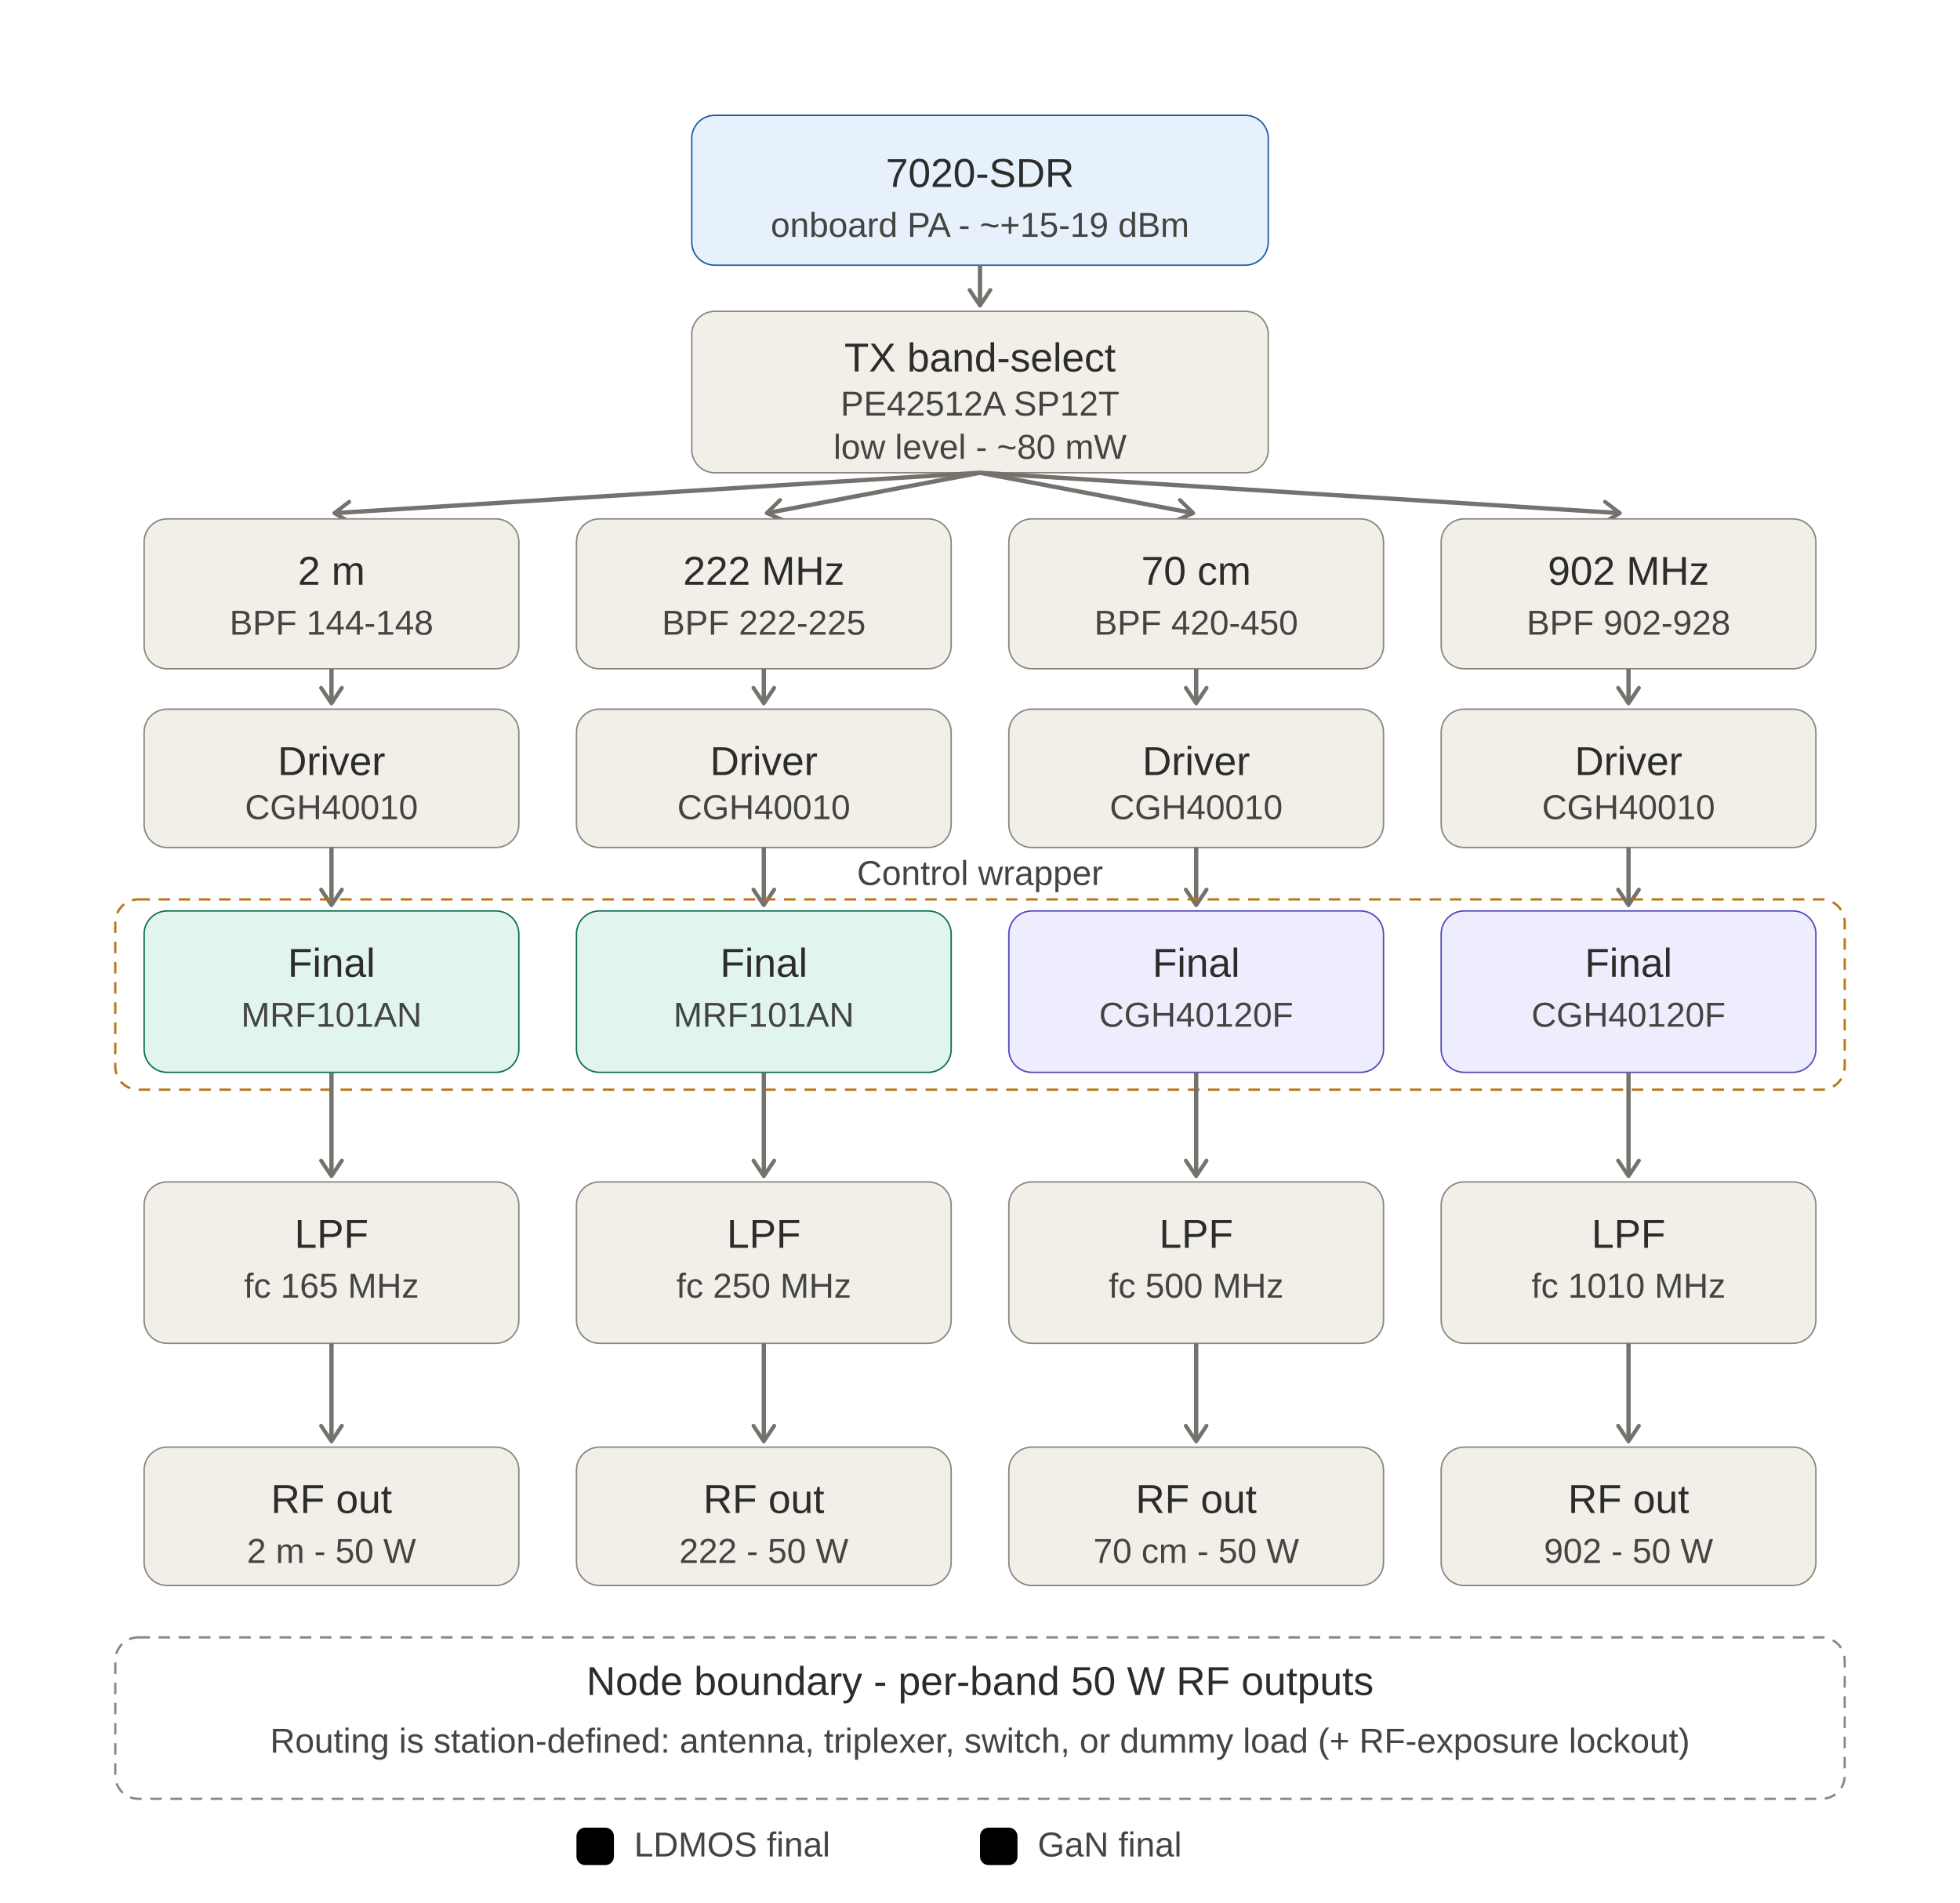
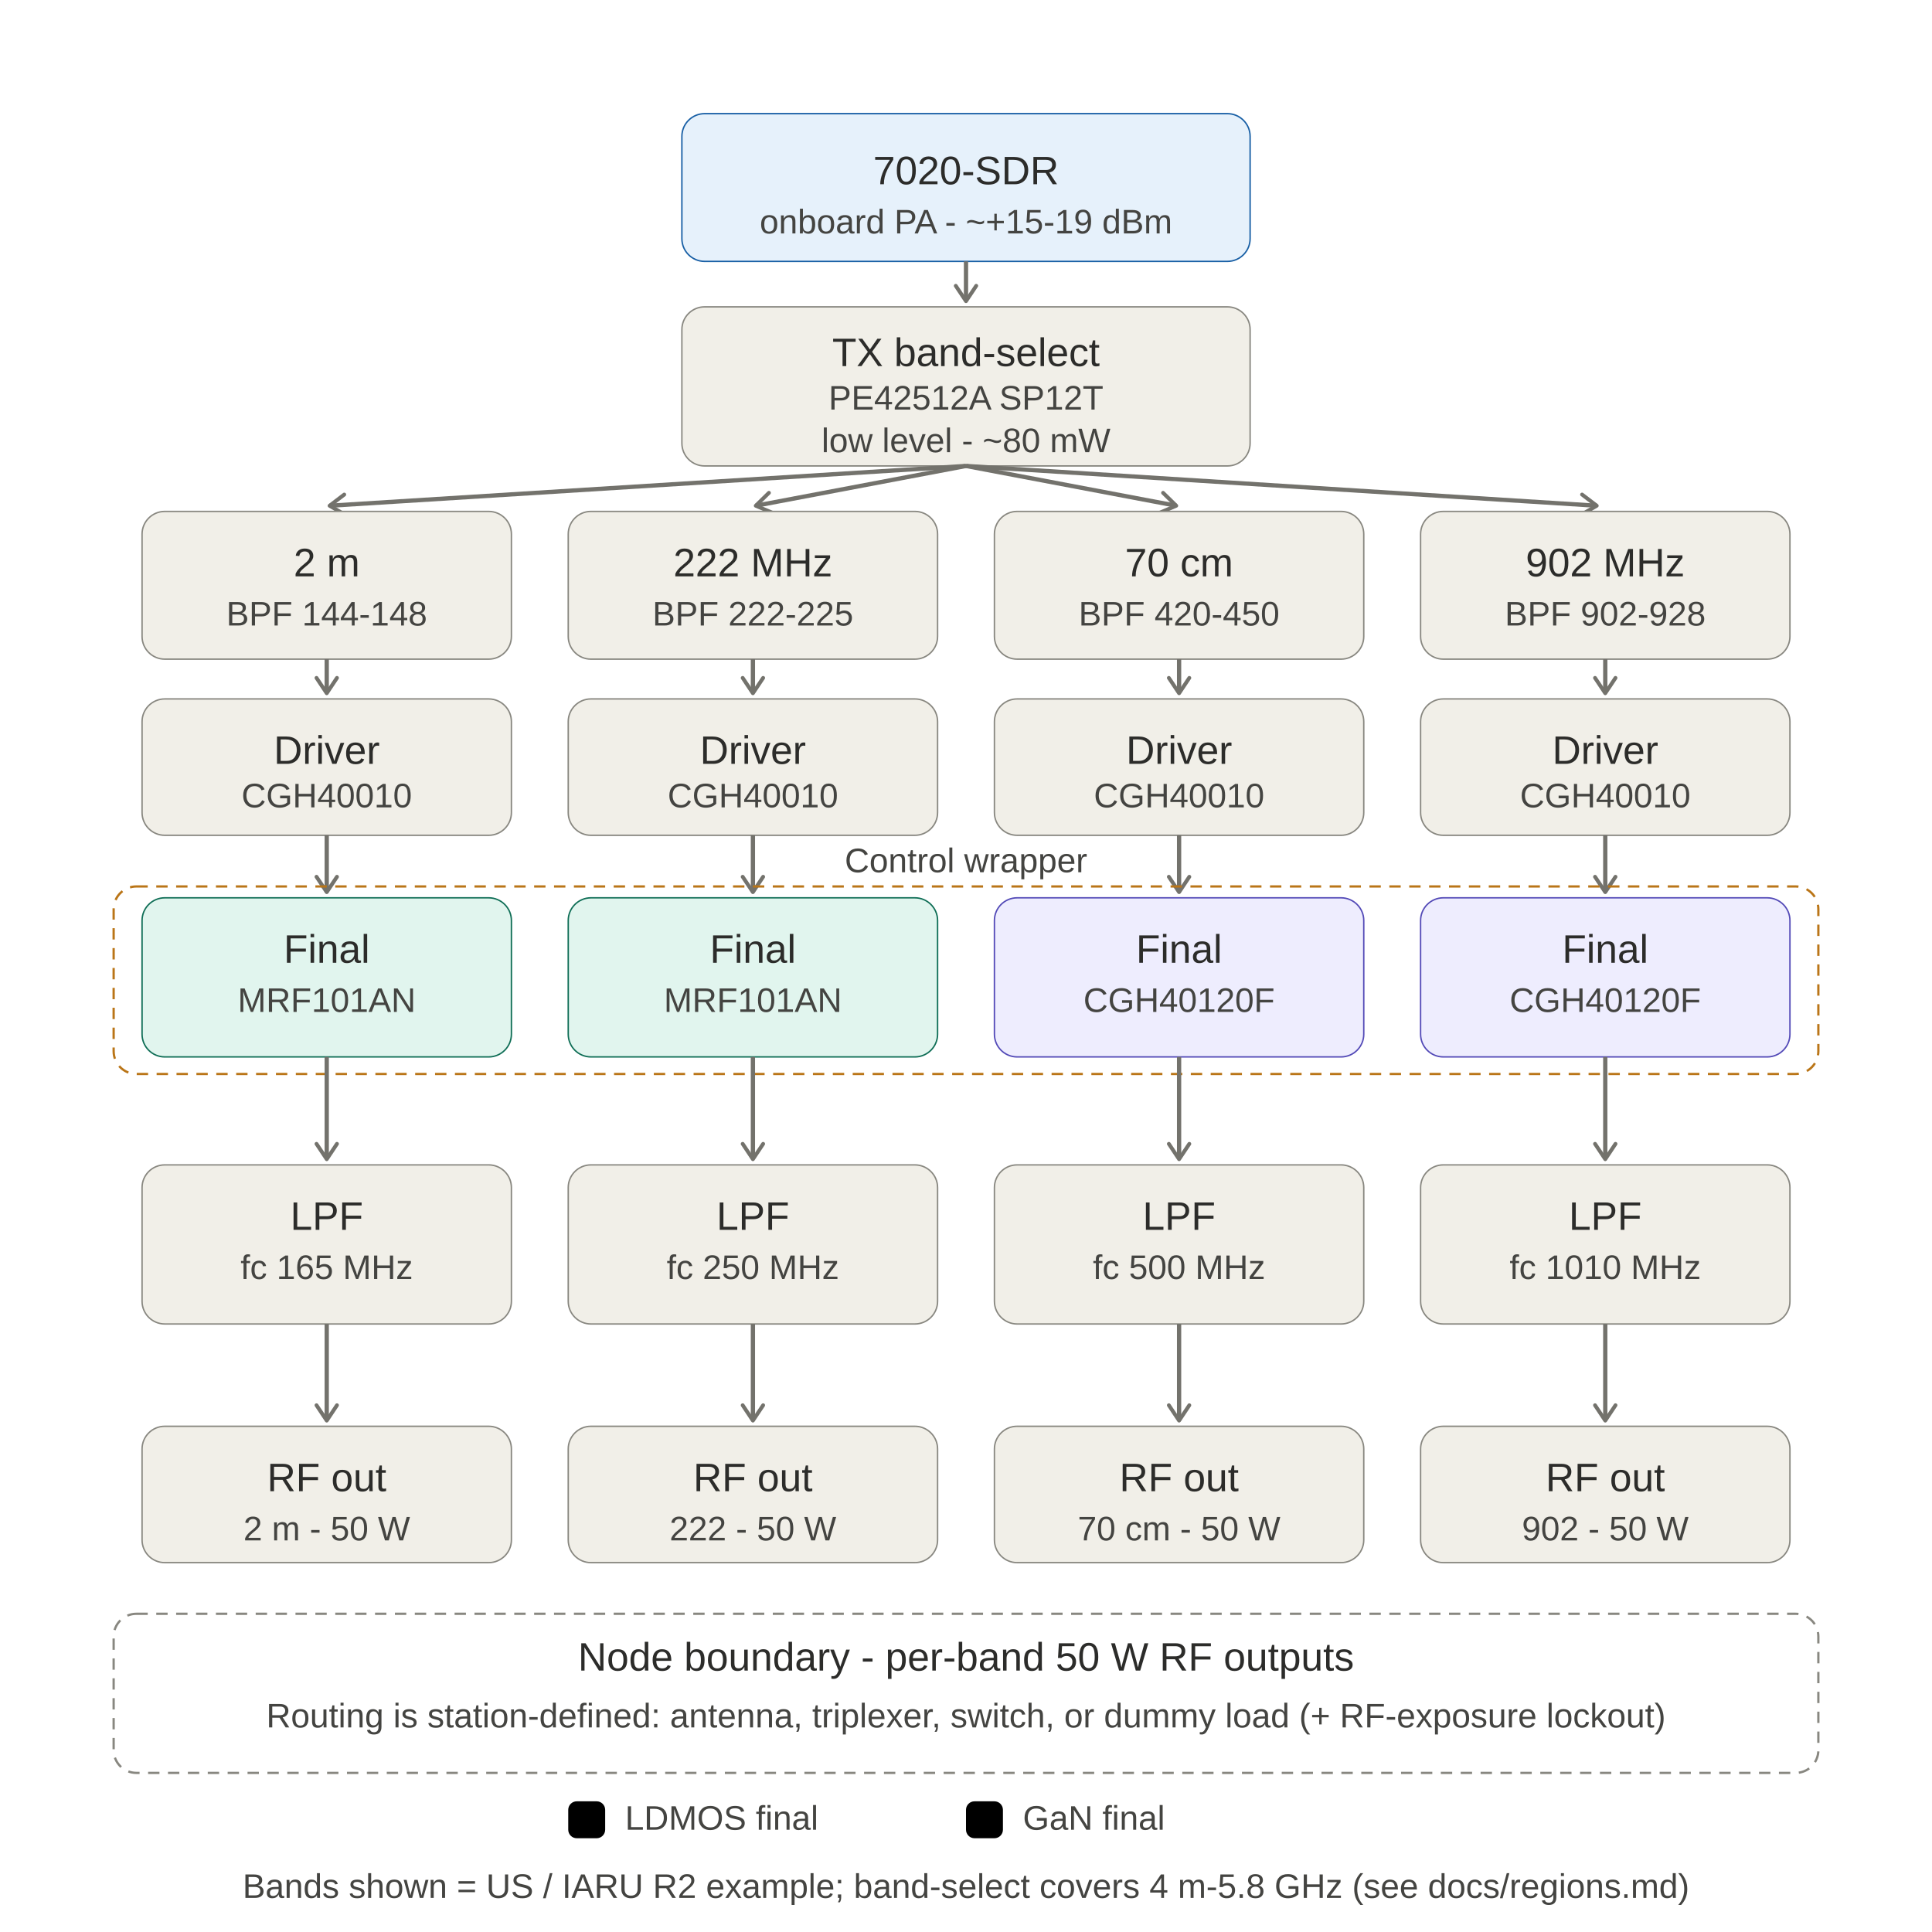
- <svg xmlns="http://www.w3.org/2000/svg" width="680" viewBox="0 0 680 660" role="img">
+ <svg xmlns="http://www.w3.org/2000/svg" width="680" viewBox="0 0 680 680" role="img">
  <style>
text{font-family:Arial,Helvetica,sans-serif}
.t{font-size:14px;fill:#2C2C2A}.ts{font-size:12px;fill:#444441}.th{font-size:14px;font-weight:500;fill:#2C2C2A}
.c-blue rect{fill:#E6F1FB;stroke:#185FA5}.c-gray rect{fill:#F1EFE8;stroke:#888780}
.c-teal rect{fill:#E1F5EE;stroke:#0F6E56}.c-purple rect{fill:#EEEDFE;stroke:#534AB7}
.arr{stroke:#73726c;stroke-width:1.5;fill:none}
</style>
  <defs>
    <marker id="arrow" viewBox="0 0 10 10" refX="8" refY="5" markerWidth="6" markerHeight="6" orient="auto-start-reverse">
      <path d="M2 1L8 5L2 9" fill="none" stroke="#73726c" stroke-width="1.5" stroke-linecap="round" stroke-linejoin="round" />
    </marker>
  </defs>
  <g class="c-blue">
    <rect x="240" y="40" width="200" height="52" rx="8" stroke-width="0.5" />
    <text class="th" x="340" y="60" text-anchor="middle" dominant-baseline="central">7020-SDR</text>
    <text class="ts" x="340" y="78" text-anchor="middle" dominant-baseline="central">onboard PA - ~+15-19 dBm</text>
  </g>
  <line x1="340" y1="92" x2="340" y2="106" class="arr" marker-end="url(#arrow)" />
  <g class="c-gray">
    <rect x="240" y="108" width="200" height="56" rx="8" stroke-width="0.5" />
    <text class="th" x="340" y="124" text-anchor="middle" dominant-baseline="central">TX band-select</text>
    <text class="ts" x="340" y="140" text-anchor="middle" dominant-baseline="central">PE42512A SP12T</text>
    <text class="ts" x="340" y="155" text-anchor="middle" dominant-baseline="central">low level - ~80 mW</text>
  </g>
  <line x1="340" y1="164" x2="116" y2="178" class="arr" marker-end="url(#arrow)" />
  <line x1="340" y1="164" x2="266" y2="178" class="arr" marker-end="url(#arrow)" />
  <line x1="340" y1="164" x2="414" y2="178" class="arr" marker-end="url(#arrow)" />
  <line x1="340" y1="164" x2="562" y2="178" class="arr" marker-end="url(#arrow)" />
  <g class="c-gray">
    <rect x="50" y="180" width="130" height="52" rx="8" stroke-width="0.5" />
    <text class="th" x="115" y="198" text-anchor="middle" dominant-baseline="central">2 m</text>
    <text class="ts" x="115" y="216" text-anchor="middle" dominant-baseline="central">BPF 144-148</text>
  </g>
  <g class="c-gray">
    <rect x="200" y="180" width="130" height="52" rx="8" stroke-width="0.5" />
    <text class="th" x="265" y="198" text-anchor="middle" dominant-baseline="central">222 MHz</text>
    <text class="ts" x="265" y="216" text-anchor="middle" dominant-baseline="central">BPF 222-225</text>
  </g>
  <g class="c-gray">
    <rect x="350" y="180" width="130" height="52" rx="8" stroke-width="0.5" />
    <text class="th" x="415" y="198" text-anchor="middle" dominant-baseline="central">70 cm</text>
    <text class="ts" x="415" y="216" text-anchor="middle" dominant-baseline="central">BPF 420-450</text>
  </g>
  <g class="c-gray">
    <rect x="500" y="180" width="130" height="52" rx="8" stroke-width="0.5" />
    <text class="th" x="565" y="198" text-anchor="middle" dominant-baseline="central">902 MHz</text>
    <text class="ts" x="565" y="216" text-anchor="middle" dominant-baseline="central">BPF 902-928</text>
  </g>
  <line x1="115" y1="232" x2="115" y2="244" class="arr" marker-end="url(#arrow)" />
  <line x1="265" y1="232" x2="265" y2="244" class="arr" marker-end="url(#arrow)" />
  <line x1="415" y1="232" x2="415" y2="244" class="arr" marker-end="url(#arrow)" />
  <line x1="565" y1="232" x2="565" y2="244" class="arr" marker-end="url(#arrow)" />
  <g class="c-gray">
    <rect x="50" y="246" width="130" height="48" rx="8" stroke-width="0.5" />
    <text class="th" x="115" y="264" text-anchor="middle" dominant-baseline="central">Driver</text>
    <text class="ts" x="115" y="280" text-anchor="middle" dominant-baseline="central">CGH40010</text>
  </g>
  <g class="c-gray">
    <rect x="200" y="246" width="130" height="48" rx="8" stroke-width="0.5" />
    <text class="th" x="265" y="264" text-anchor="middle" dominant-baseline="central">Driver</text>
    <text class="ts" x="265" y="280" text-anchor="middle" dominant-baseline="central">CGH40010</text>
  </g>
  <g class="c-gray">
    <rect x="350" y="246" width="130" height="48" rx="8" stroke-width="0.5" />
    <text class="th" x="415" y="264" text-anchor="middle" dominant-baseline="central">Driver</text>
    <text class="ts" x="415" y="280" text-anchor="middle" dominant-baseline="central">CGH40010</text>
  </g>
  <g class="c-gray">
    <rect x="500" y="246" width="130" height="48" rx="8" stroke-width="0.5" />
    <text class="th" x="565" y="264" text-anchor="middle" dominant-baseline="central">Driver</text>
    <text class="ts" x="565" y="280" text-anchor="middle" dominant-baseline="central">CGH40010</text>
  </g>
  <line x1="115" y1="294" x2="115" y2="314" class="arr" marker-end="url(#arrow)" />
  <line x1="265" y1="294" x2="265" y2="314" class="arr" marker-end="url(#arrow)" />
  <line x1="415" y1="294" x2="415" y2="314" class="arr" marker-end="url(#arrow)" />
  <line x1="565" y1="294" x2="565" y2="314" class="arr" marker-end="url(#arrow)" />
  <text class="ts" x="340" y="307" text-anchor="middle">Control wrapper</text>
  <rect x="40" y="312" width="600" height="66" rx="8" fill="none" stroke="#BA7517" stroke-width="0.8" stroke-dasharray="4 3" />
  <g class="c-teal">
    <rect x="50" y="316" width="130" height="56" rx="8" stroke-width="0.5" />
    <text class="th" x="115" y="334" text-anchor="middle" dominant-baseline="central">Final</text>
    <text class="ts" x="115" y="352" text-anchor="middle" dominant-baseline="central">MRF101AN</text>
  </g>
  <g class="c-teal">
    <rect x="200" y="316" width="130" height="56" rx="8" stroke-width="0.5" />
    <text class="th" x="265" y="334" text-anchor="middle" dominant-baseline="central">Final</text>
    <text class="ts" x="265" y="352" text-anchor="middle" dominant-baseline="central">MRF101AN</text>
  </g>
  <g class="c-purple">
    <rect x="350" y="316" width="130" height="56" rx="8" stroke-width="0.5" />
    <text class="th" x="415" y="334" text-anchor="middle" dominant-baseline="central">Final</text>
    <text class="ts" x="415" y="352" text-anchor="middle" dominant-baseline="central">CGH40120F</text>
  </g>
  <g class="c-purple">
    <rect x="500" y="316" width="130" height="56" rx="8" stroke-width="0.5" />
    <text class="th" x="565" y="334" text-anchor="middle" dominant-baseline="central">Final</text>
    <text class="ts" x="565" y="352" text-anchor="middle" dominant-baseline="central">CGH40120F</text>
  </g>
  <line x1="115" y1="372" x2="115" y2="408" class="arr" marker-end="url(#arrow)" />
  <line x1="265" y1="372" x2="265" y2="408" class="arr" marker-end="url(#arrow)" />
  <line x1="415" y1="372" x2="415" y2="408" class="arr" marker-end="url(#arrow)" />
  <line x1="565" y1="372" x2="565" y2="408" class="arr" marker-end="url(#arrow)" />
  <g class="c-gray">
    <rect x="50" y="410" width="130" height="56" rx="8" stroke-width="0.5" />
    <text class="th" x="115" y="428" text-anchor="middle" dominant-baseline="central">LPF</text>
    <text class="ts" x="115" y="446" text-anchor="middle" dominant-baseline="central">fc 165 MHz</text>
  </g>
  <g class="c-gray">
    <rect x="200" y="410" width="130" height="56" rx="8" stroke-width="0.5" />
    <text class="th" x="265" y="428" text-anchor="middle" dominant-baseline="central">LPF</text>
    <text class="ts" x="265" y="446" text-anchor="middle" dominant-baseline="central">fc 250 MHz</text>
  </g>
  <g class="c-gray">
    <rect x="350" y="410" width="130" height="56" rx="8" stroke-width="0.5" />
    <text class="th" x="415" y="428" text-anchor="middle" dominant-baseline="central">LPF</text>
    <text class="ts" x="415" y="446" text-anchor="middle" dominant-baseline="central">fc 500 MHz</text>
  </g>
  <g class="c-gray">
    <rect x="500" y="410" width="130" height="56" rx="8" stroke-width="0.5" />
    <text class="th" x="565" y="428" text-anchor="middle" dominant-baseline="central">LPF</text>
    <text class="ts" x="565" y="446" text-anchor="middle" dominant-baseline="central">fc 1010 MHz</text>
  </g>
  <line x1="115" y1="466" x2="115" y2="500" class="arr" marker-end="url(#arrow)" />
  <line x1="265" y1="466" x2="265" y2="500" class="arr" marker-end="url(#arrow)" />
  <line x1="415" y1="466" x2="415" y2="500" class="arr" marker-end="url(#arrow)" />
  <line x1="565" y1="466" x2="565" y2="500" class="arr" marker-end="url(#arrow)" />
  <g class="c-gray">
    <rect x="50" y="502" width="130" height="48" rx="8" stroke-width="0.5" />
    <text class="th" x="115" y="520" text-anchor="middle" dominant-baseline="central">RF out</text>
    <text class="ts" x="115" y="538" text-anchor="middle" dominant-baseline="central">2 m - 50 W</text>
  </g>
  <g class="c-gray">
    <rect x="200" y="502" width="130" height="48" rx="8" stroke-width="0.5" />
    <text class="th" x="265" y="520" text-anchor="middle" dominant-baseline="central">RF out</text>
    <text class="ts" x="265" y="538" text-anchor="middle" dominant-baseline="central">222 - 50 W</text>
  </g>
  <g class="c-gray">
    <rect x="350" y="502" width="130" height="48" rx="8" stroke-width="0.5" />
    <text class="th" x="415" y="520" text-anchor="middle" dominant-baseline="central">RF out</text>
    <text class="ts" x="415" y="538" text-anchor="middle" dominant-baseline="central">70 cm - 50 W</text>
  </g>
  <g class="c-gray">
    <rect x="500" y="502" width="130" height="48" rx="8" stroke-width="0.5" />
    <text class="th" x="565" y="520" text-anchor="middle" dominant-baseline="central">RF out</text>
    <text class="ts" x="565" y="538" text-anchor="middle" dominant-baseline="central">902 - 50 W</text>
  </g>
  <rect x="40" y="568" width="600" height="56" rx="8" fill="none" stroke="#888780" stroke-width="0.8" stroke-dasharray="4 3" />
  <text class="th" x="340" y="588" text-anchor="middle">Node boundary - per-band 50 W RF outputs</text>
  <text class="ts" x="340" y="608" text-anchor="middle">Routing is station-defined: antenna, triplexer, switch, or dummy load (+ RF-exposure lockout)</text>
  <rect class="c-teal" x="200" y="634" width="13" height="13" rx="3" stroke-width="0.5" />
  <text class="ts" x="220" y="644">LDMOS final</text>
  <rect class="c-purple" x="340" y="634" width="13" height="13" rx="3" stroke-width="0.5" />
  <text class="ts" x="360" y="644">GaN final</text>
+   <text class="ts" x="340" y="668" text-anchor="middle">Bands shown = US / IARU R2 example; band-select covers 4 m-5.8 GHz (see docs/regions.md)</text>
</svg>
